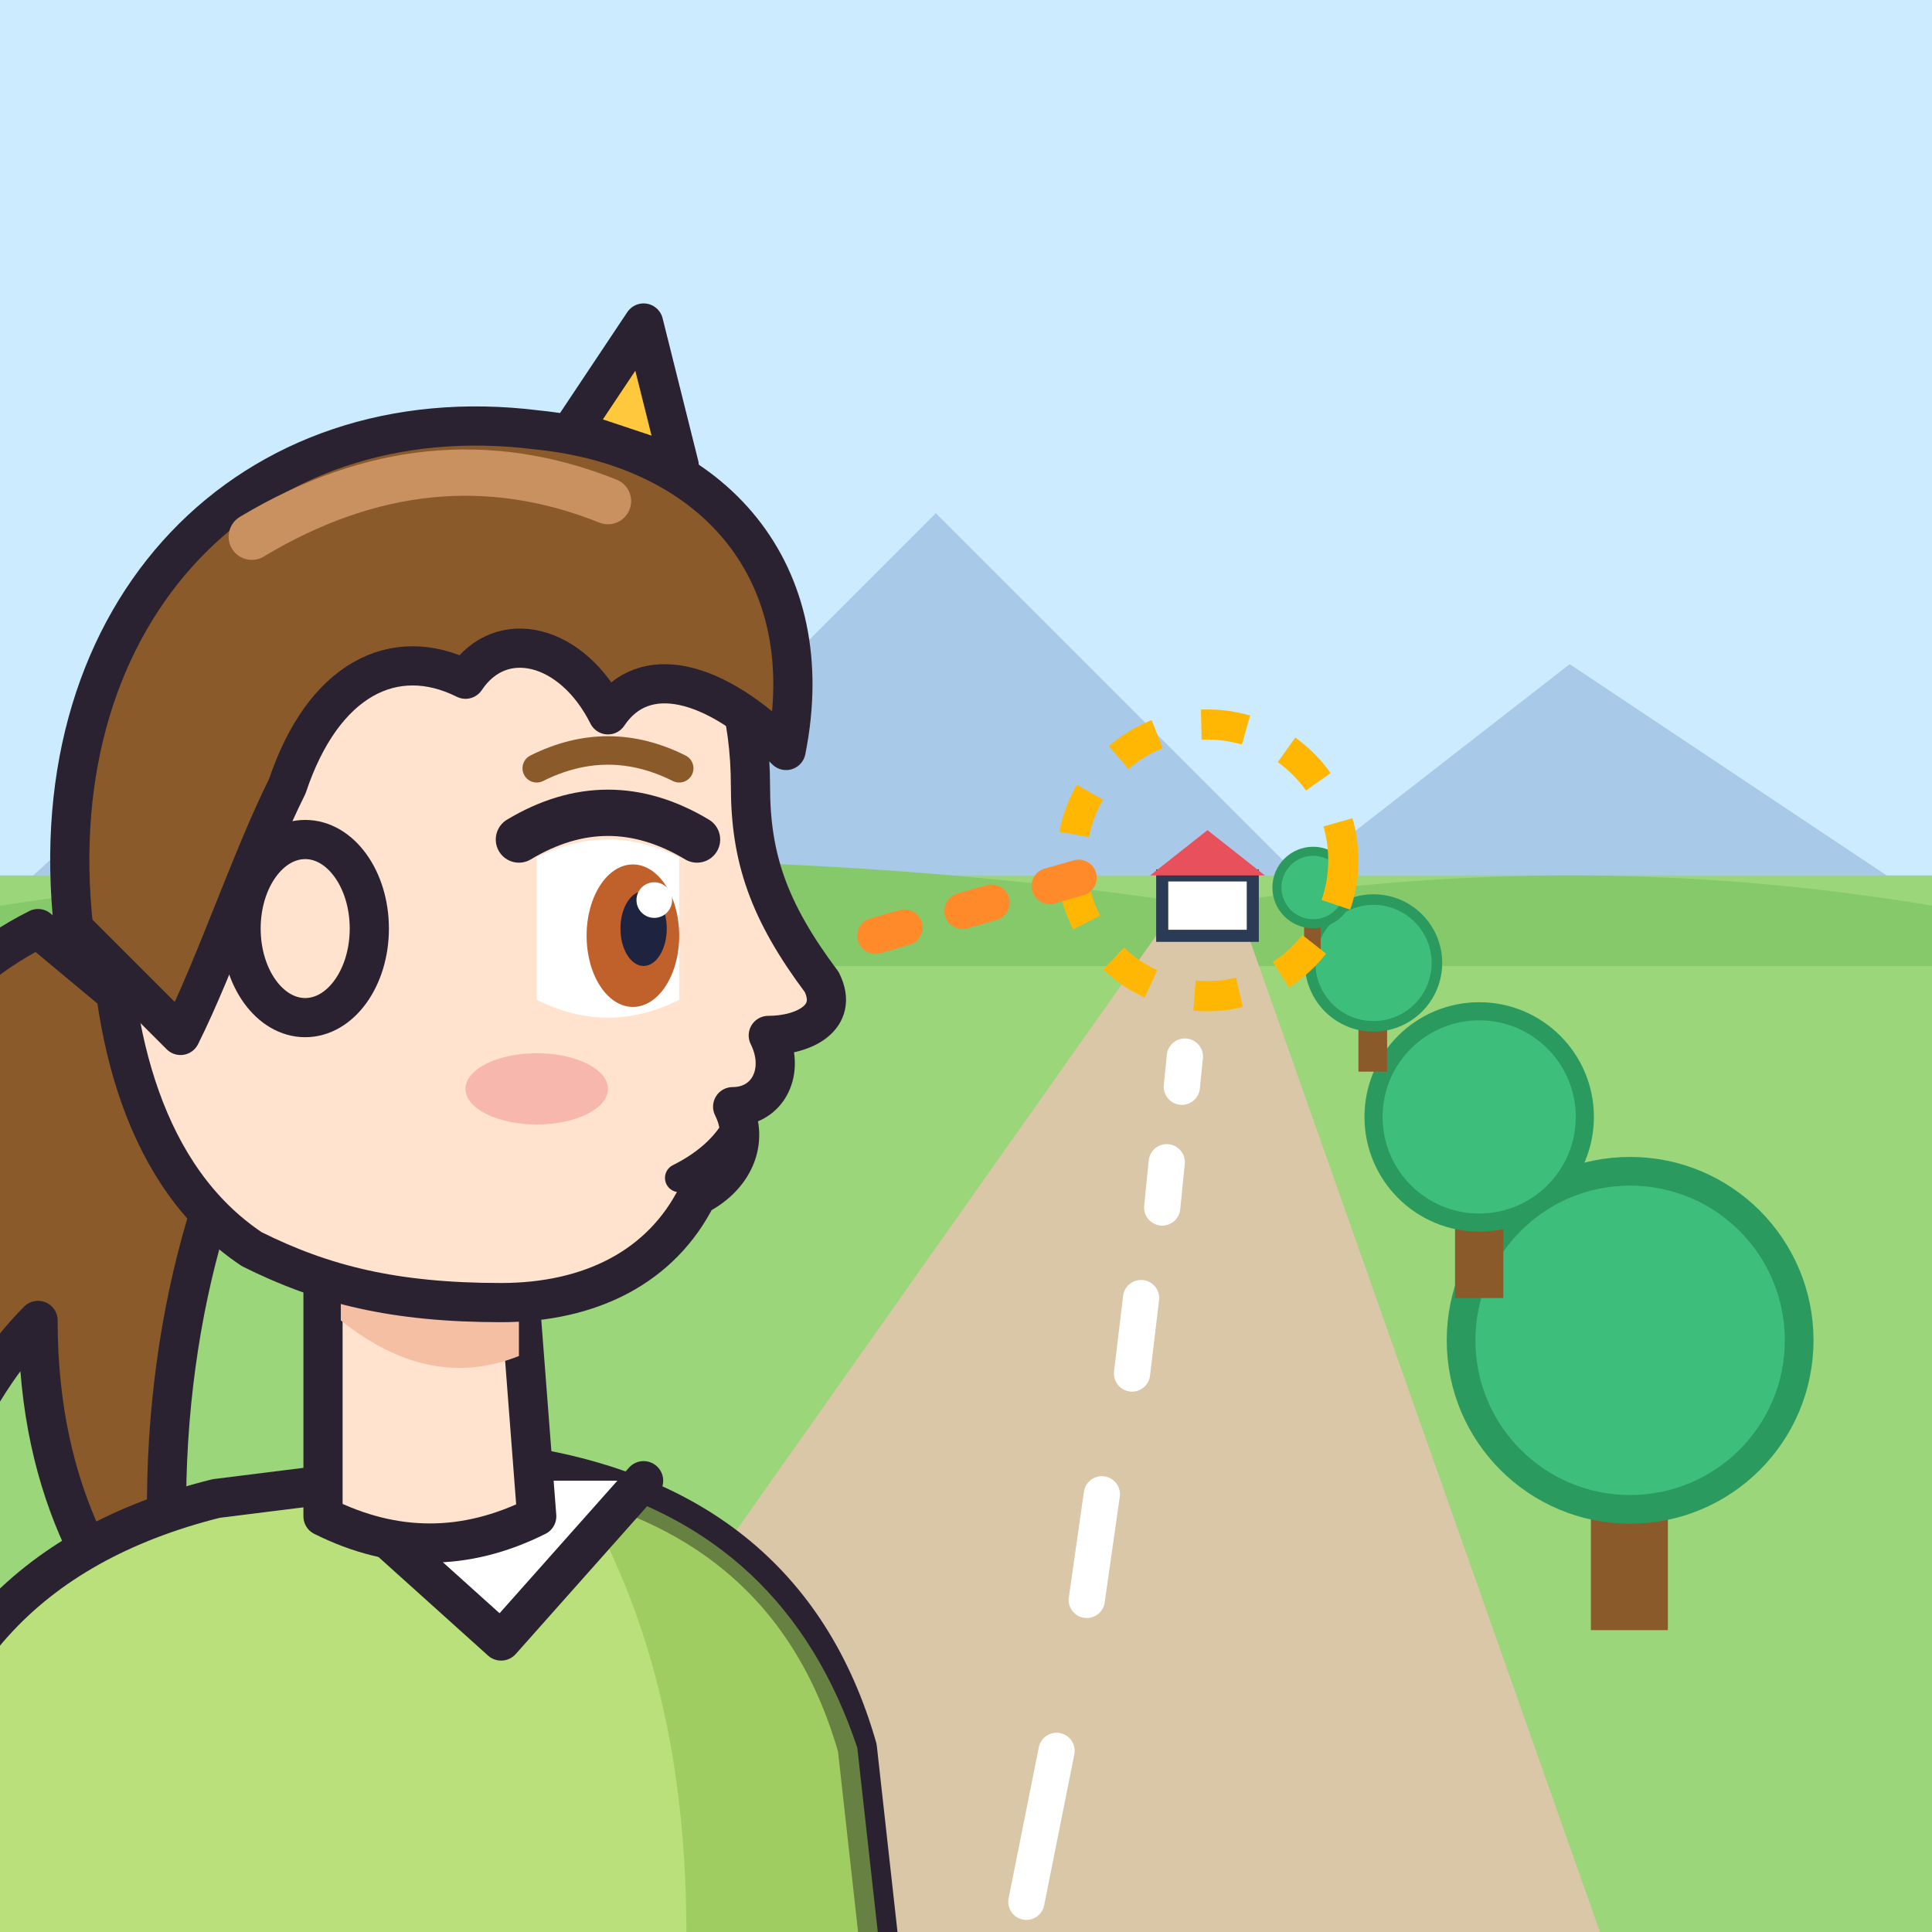
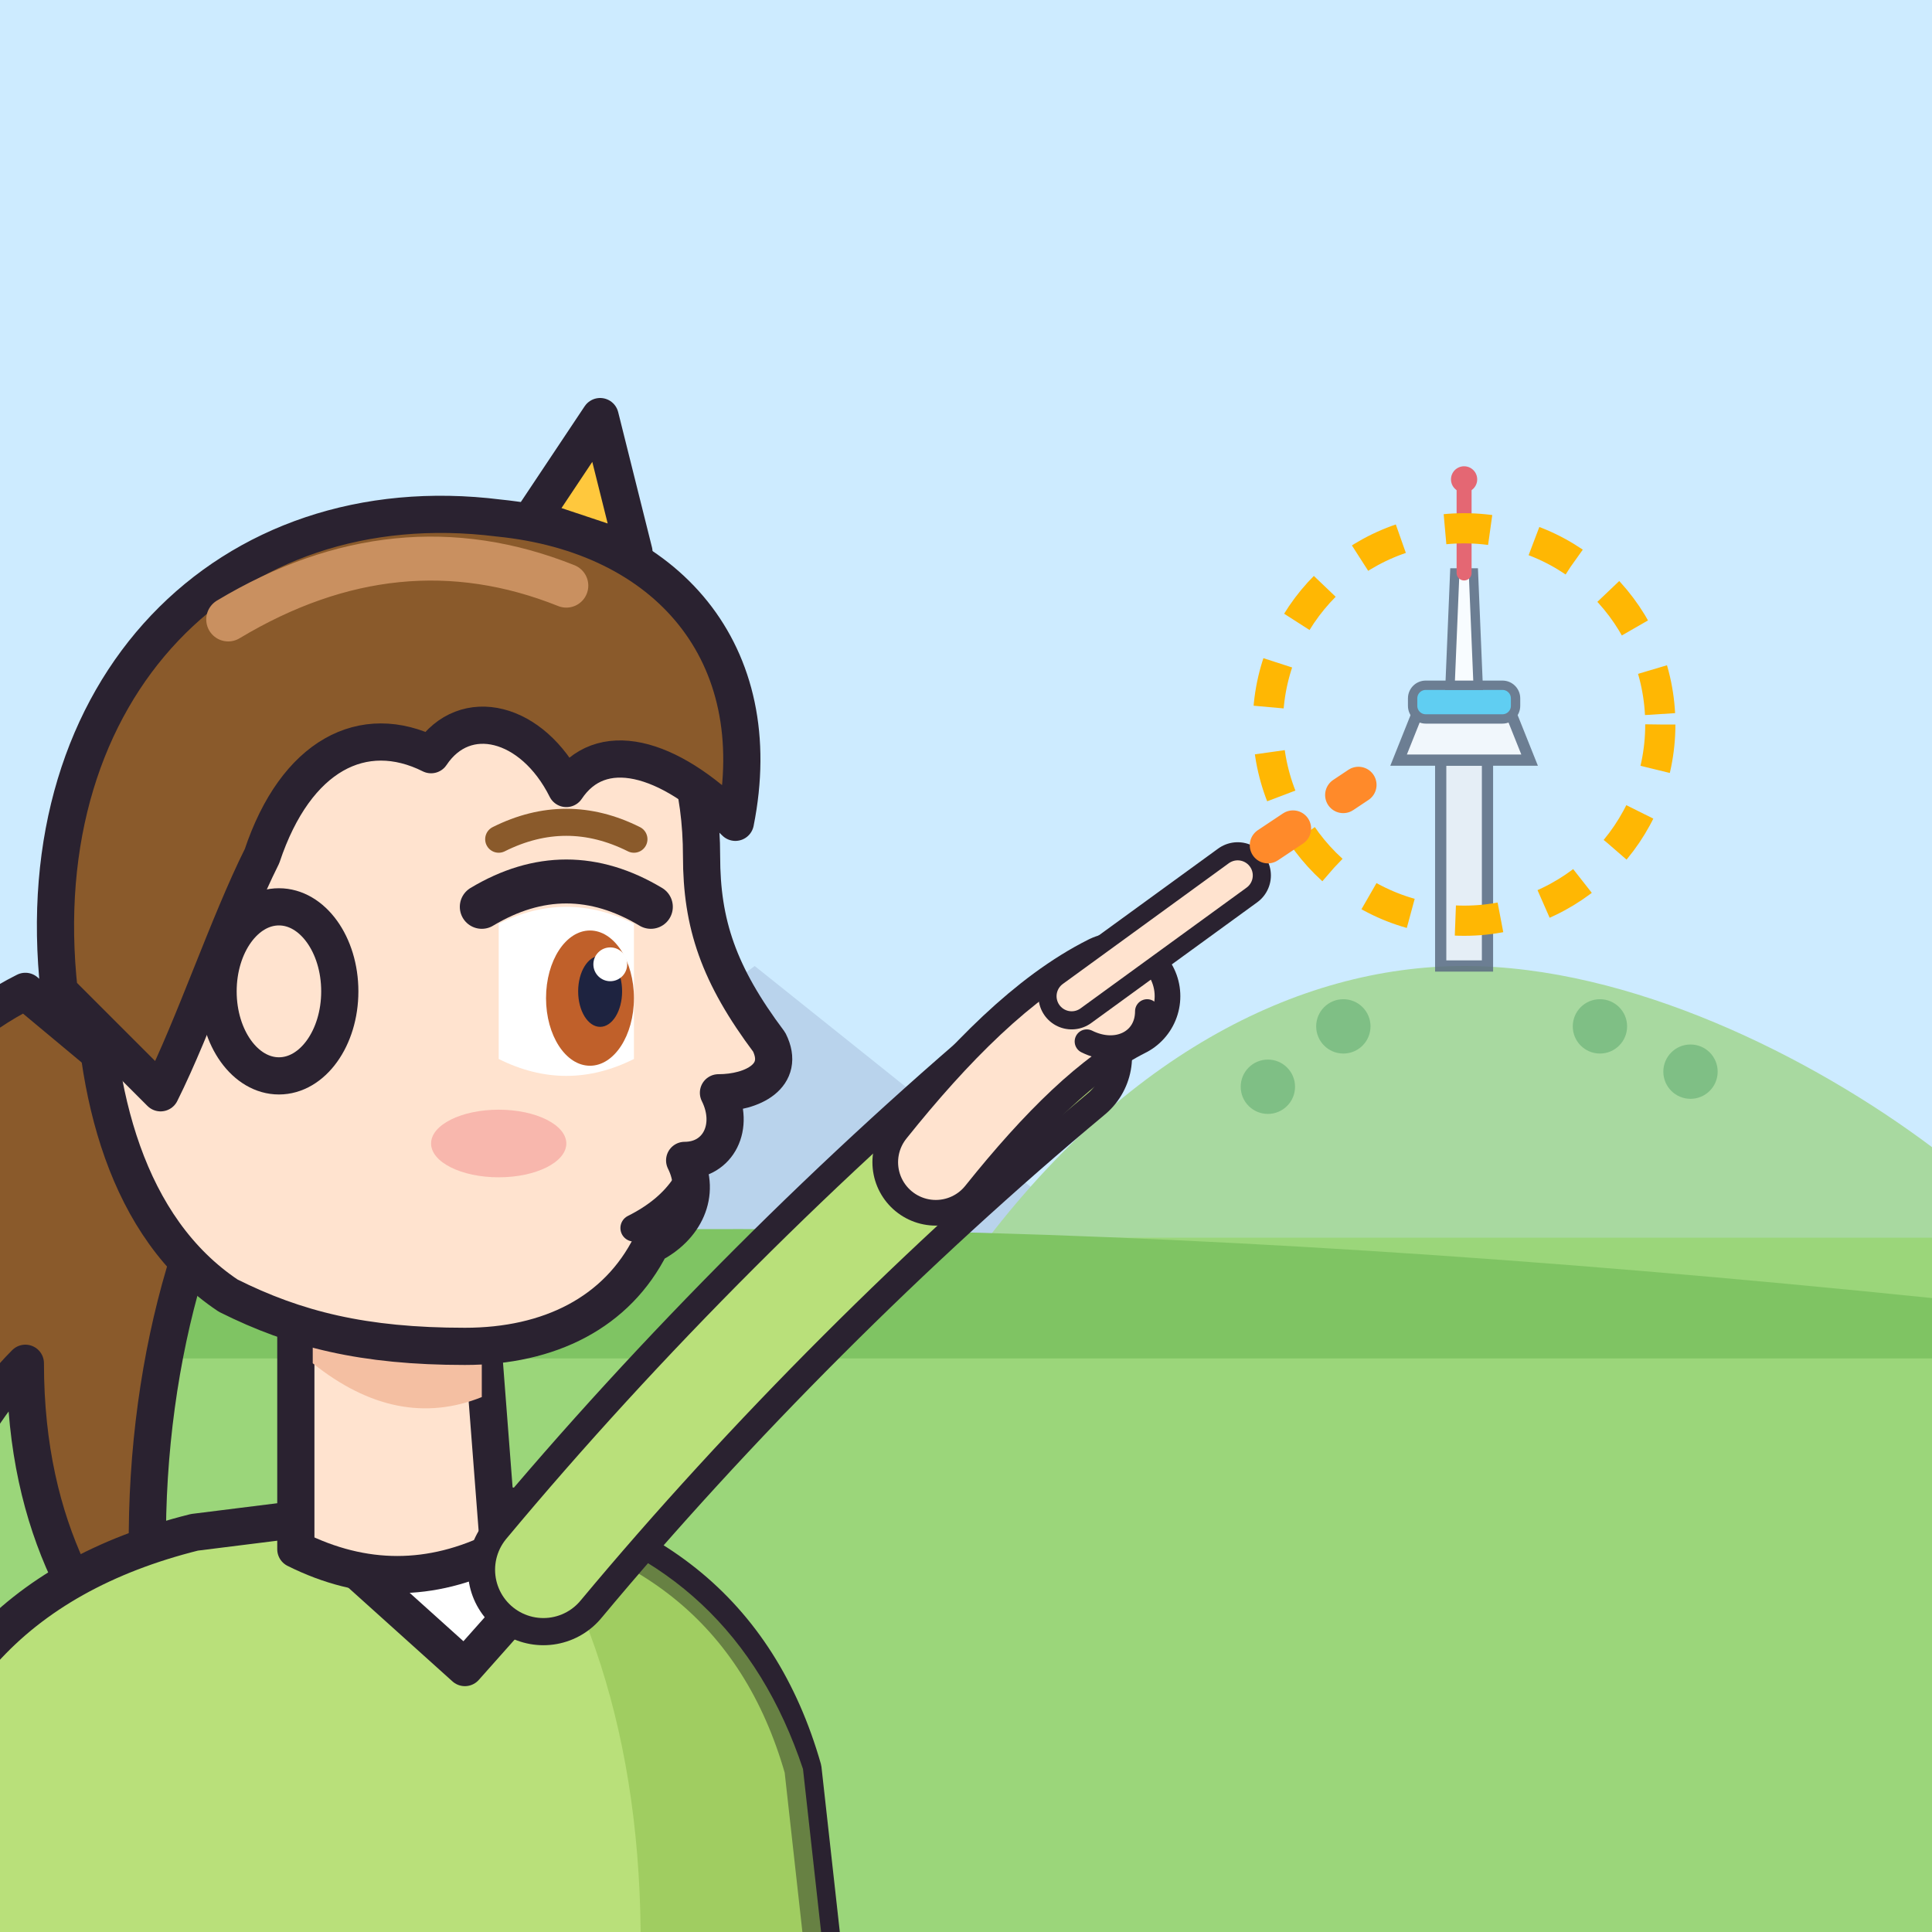
<svg xmlns="http://www.w3.org/2000/svg" viewBox="0 0 128 128" width="128" height="128">
  <rect width="128" height="128" fill="#CDEBFF" />
-   <path d="M0,60 L22,40 L40,56 L62,34 L86,58 L104,44 L128,60 V70 H0 Z" fill="#A9C9E8" />
-   <rect x="0" y="58" width="128" height="70" fill="#9BD67A" />
-   <path d="M0,60 Q40,54 80,60 Q104,56 128,60 V64 H0 Z" fill="#86C96A" />
-   <path d="M30,128 L106,128 L82,60 L78,60 Z" fill="#D9C7A8" />
-   <path d="M68,126 L70,116 M72,106 L73,99 M75,91 L75.6,86 M77,80 L77.3,77 M78.3,72 L78.5,70" stroke="#fff" stroke-width="2.4" stroke-linecap="round" />
-   <rect x="105.4" y="95.2" width="5.1" height="12.8" fill="#8B5A2B" />
-   <circle cx="108" cy="88.8" r="11.2" fill="#3DBE7A" stroke="#2A9A5E" stroke-width="1.9" />
-   <rect x="96.4" y="78.0" width="3.2" height="8.0" fill="#8B5A2B" />
-   <circle cx="98" cy="74.0" r="7.0" fill="#3DBE7A" stroke="#2A9A5E" stroke-width="1.2" />
-   <rect x="90.0" y="66.2" width="1.9" height="4.8" fill="#8B5A2B" />
-   <circle cx="91" cy="63.8" r="4.2" fill="#3DBE7A" stroke="#2A9A5E" stroke-width="0.7" />
-   <rect x="86.4" y="60.2" width="1.1" height="2.8" fill="#8B5A2B" />
-   <circle cx="87" cy="58.8" r="2.4" fill="#3DBE7A" stroke="#2A9A5E" stroke-width="0.6" />
-   <path d="M77,58 h6 v4 h-6 Z" fill="#fff" stroke="#2B3A55" stroke-width=".8" />
-   <path d="M76.2,58 L80,55 L83.8,58 Z" fill="#E8505B" />
-   <circle cx="80" cy="57" r="9" fill="none" stroke="#FFB703" stroke-width="2" stroke-dasharray="3 3" />
-   <g transform="translate(-14,-14) scale(1.18)">
+   <path d="M0,80 L18,66 L34,76 L50,64 L70,80 V84 H0 Z" fill="#B9D3EC" />
+   <path d="M64,84 C74,70 86,64 97,64 C108,64 120,70 128,76 V86 H64 Z" fill="#A8D9A0" />
+   <circle cx="84" cy="72" r="1.8" fill="#7FBF85" />
+   <circle cx="89" cy="68" r="1.8" fill="#7FBF85" />
+   <circle cx="106" cy="68" r="1.8" fill="#7FBF85" />
+   <circle cx="112" cy="71" r="1.8" fill="#7FBF85" />
+   <g opacity=".85" transform="translate(97,64) scale(.62) translate(-97,-56)">
+     <rect x="94.5" y="34" width="5" height="22" fill="#E9EEF5" stroke="#5B6B80" stroke-width="1.2" />
+     <path d="M90,34 L104,34 L102,29 L92,29 Z" fill="#F7F9FC" stroke="#5B6B80" stroke-width="1.2" />
+     <rect x="91.5" y="26" width="11" height="3.6" rx="1.4" fill="#4CC9F0" stroke="#5B6B80" stroke-width="1" />
+     <path d="M95.5,26 L96,14 H98 L98.5,26 Z" fill="#fff" stroke="#5B6B80" stroke-width="1" />
+     <path d="M97,14 V4" stroke="#E8505B" stroke-width="1.6" stroke-linecap="round" />
+     <circle cx="97" cy="4" r="1.4" fill="#E8505B" />
+   </g>
+   <rect x="0" y="82" width="128" height="46" fill="#9BD67A" />
+   <path d="M0,84 Q50,78 128,86 V90 H0 Z" fill="#7FC463" />
+   <circle cx="97" cy="48" r="13" fill="none" stroke="#FFB703" stroke-width="2" stroke-dasharray="3 3" />
+   <g transform="translate(-14,-6) scale(1.12)">
    <path d="M14,64 C2,70 -2,88 4,104 C8,96 10,90 14,86 C14,96 18,102 22,106 C20,94 22,82 26,74 Z" fill="#8A5A2B" stroke="#2A2230" stroke-width="2.2" stroke-linejoin="round" stroke-linecap="round" />
    <path d="M6,128 V116 Q8,100 24,96 L40,94 Q56,96 60,110 L62,128 Z" fill="#B9E07A" stroke="#2A2230" stroke-width="2.2" stroke-linejoin="round" stroke-linecap="round" />
    <path d="M44,95 Q56,98 60,110 L62,128 H50 Q52,108 44,95 Z" fill="#90C050" opacity=".6" />
    <path d="M30,95 L40,104 L48,95" fill="#fff" stroke="#2A2230" stroke-width="2.2" stroke-linejoin="round" stroke-linecap="round" />
    <path d="M30,82 L30,97 Q36,100 42,97 L41,84 Z" fill="#FFE3CF" stroke="#2A2230" stroke-width="2.2" stroke-linejoin="round" stroke-linecap="round" />
    <path d="M31,86 Q36,90 41,88 L41,84 L31,82 Z" fill="#F4BFA2" />
    <path d="M18,62 C18,46 30,38 42,40 C50,42 54,48 54,56 C54,60 55,63 58,67 C59,69 57,70 55,70 C56,72 55,74 53,74 C54,76 53,78 51,79 C49,83 45,85 40,85 C34,85 30,84 26,82 C20,78 18,70 18,62 Z" fill="#FFE3CF" stroke="#2A2230" stroke-width="2.2" stroke-linejoin="round" stroke-linecap="round" />
    <path d="M16,64 C14,46 26,34 42,36 C52,37 58,44 56,54 C52,50 48,49 46,52 C44,48 40,47 38,50 C34,48 30,50 28,56 C26,60 24,66 22,70 Z" fill="#8A5A2B" stroke="#2A2230" stroke-width="2.2" stroke-linejoin="round" stroke-linecap="round" />
    <path d="M26,42 Q36,36 46,40" fill="none" stroke="#C99060" stroke-width="2.6" stroke-linecap="round" />
    <path d="M44,36 L48,30 L50,38 Z" fill="#FFC83D" stroke="#2A2230" stroke-width="2.2" stroke-linejoin="round" stroke-linecap="round" />
    <ellipse cx="29" cy="64" rx="3.6" ry="5" fill="#FFE3CF" stroke="#2A2230" stroke-width="2.2" stroke-linejoin="round" stroke-linecap="round" />
    <path d="M42,60 Q46,58 50,60 L50,68 Q46,70 42,68 Z" fill="#fff" />
    <ellipse cx="47.4" cy="64.4" rx="2.6" ry="4" fill="#C0602A" />
    <ellipse cx="48" cy="64" rx="1.3" ry="2.1" fill="#1E2340" />
    <circle cx="48.6" cy="62.4" r="1" fill="#fff" />
    <path d="M41,59 Q46,56 51,59" fill="none" stroke="#2A2230" stroke-width="2.6" stroke-linecap="round" />
    <path d="M42,55 Q46,53 50,55" fill="none" stroke="#8A5A2B" stroke-width="1.6" stroke-linecap="round" />
    <ellipse cx="42" cy="73" rx="4" ry="2" fill="#F28B8B" opacity=".5" />
    <path d="M50,78 Q52,77 53,75.5" fill="none" stroke="#2A2230" stroke-width="1.6" stroke-linecap="round" />
  </g>
-   <path d="M58,62 L72,58" stroke="#FF8A2A" stroke-width="2.4" stroke-linecap="round" stroke-dasharray="2 4" />
+   <path d="M36,104 C46,92 58,80 70,70" fill="none" stroke="#2A2230" stroke-width="10" stroke-linecap="round" />
+   <path d="M36,104 C46,92 58,80 70,70" fill="none" stroke="#B9E07A" stroke-width="6.4" stroke-linecap="round" />
+   <path d="M62,77 C66,72 70,68 74,66" fill="none" stroke="#2A2230" stroke-width="8.4" stroke-linecap="round" />
+   <path d="M62,77 C66,72 70,68 74,66" fill="none" stroke="#FFE3CF" stroke-width="5" stroke-linecap="round" />
+   <path d="M71,66 L82,58" stroke="#2A2230" stroke-width="4.4" stroke-linecap="round" />
+   <path d="M71,66 L82,58" stroke="#FFE3CF" stroke-width="2" stroke-linecap="round" />
+   <path d="M72,69 C74,70 76,69 76,67" fill="none" stroke="#2A2230" stroke-width="1.6" stroke-linecap="round" />
+   <path d="M84,56 L90,52" stroke="#FF8A2A" stroke-width="2.4" stroke-linecap="round" stroke-dasharray="2 4" />
</svg>
